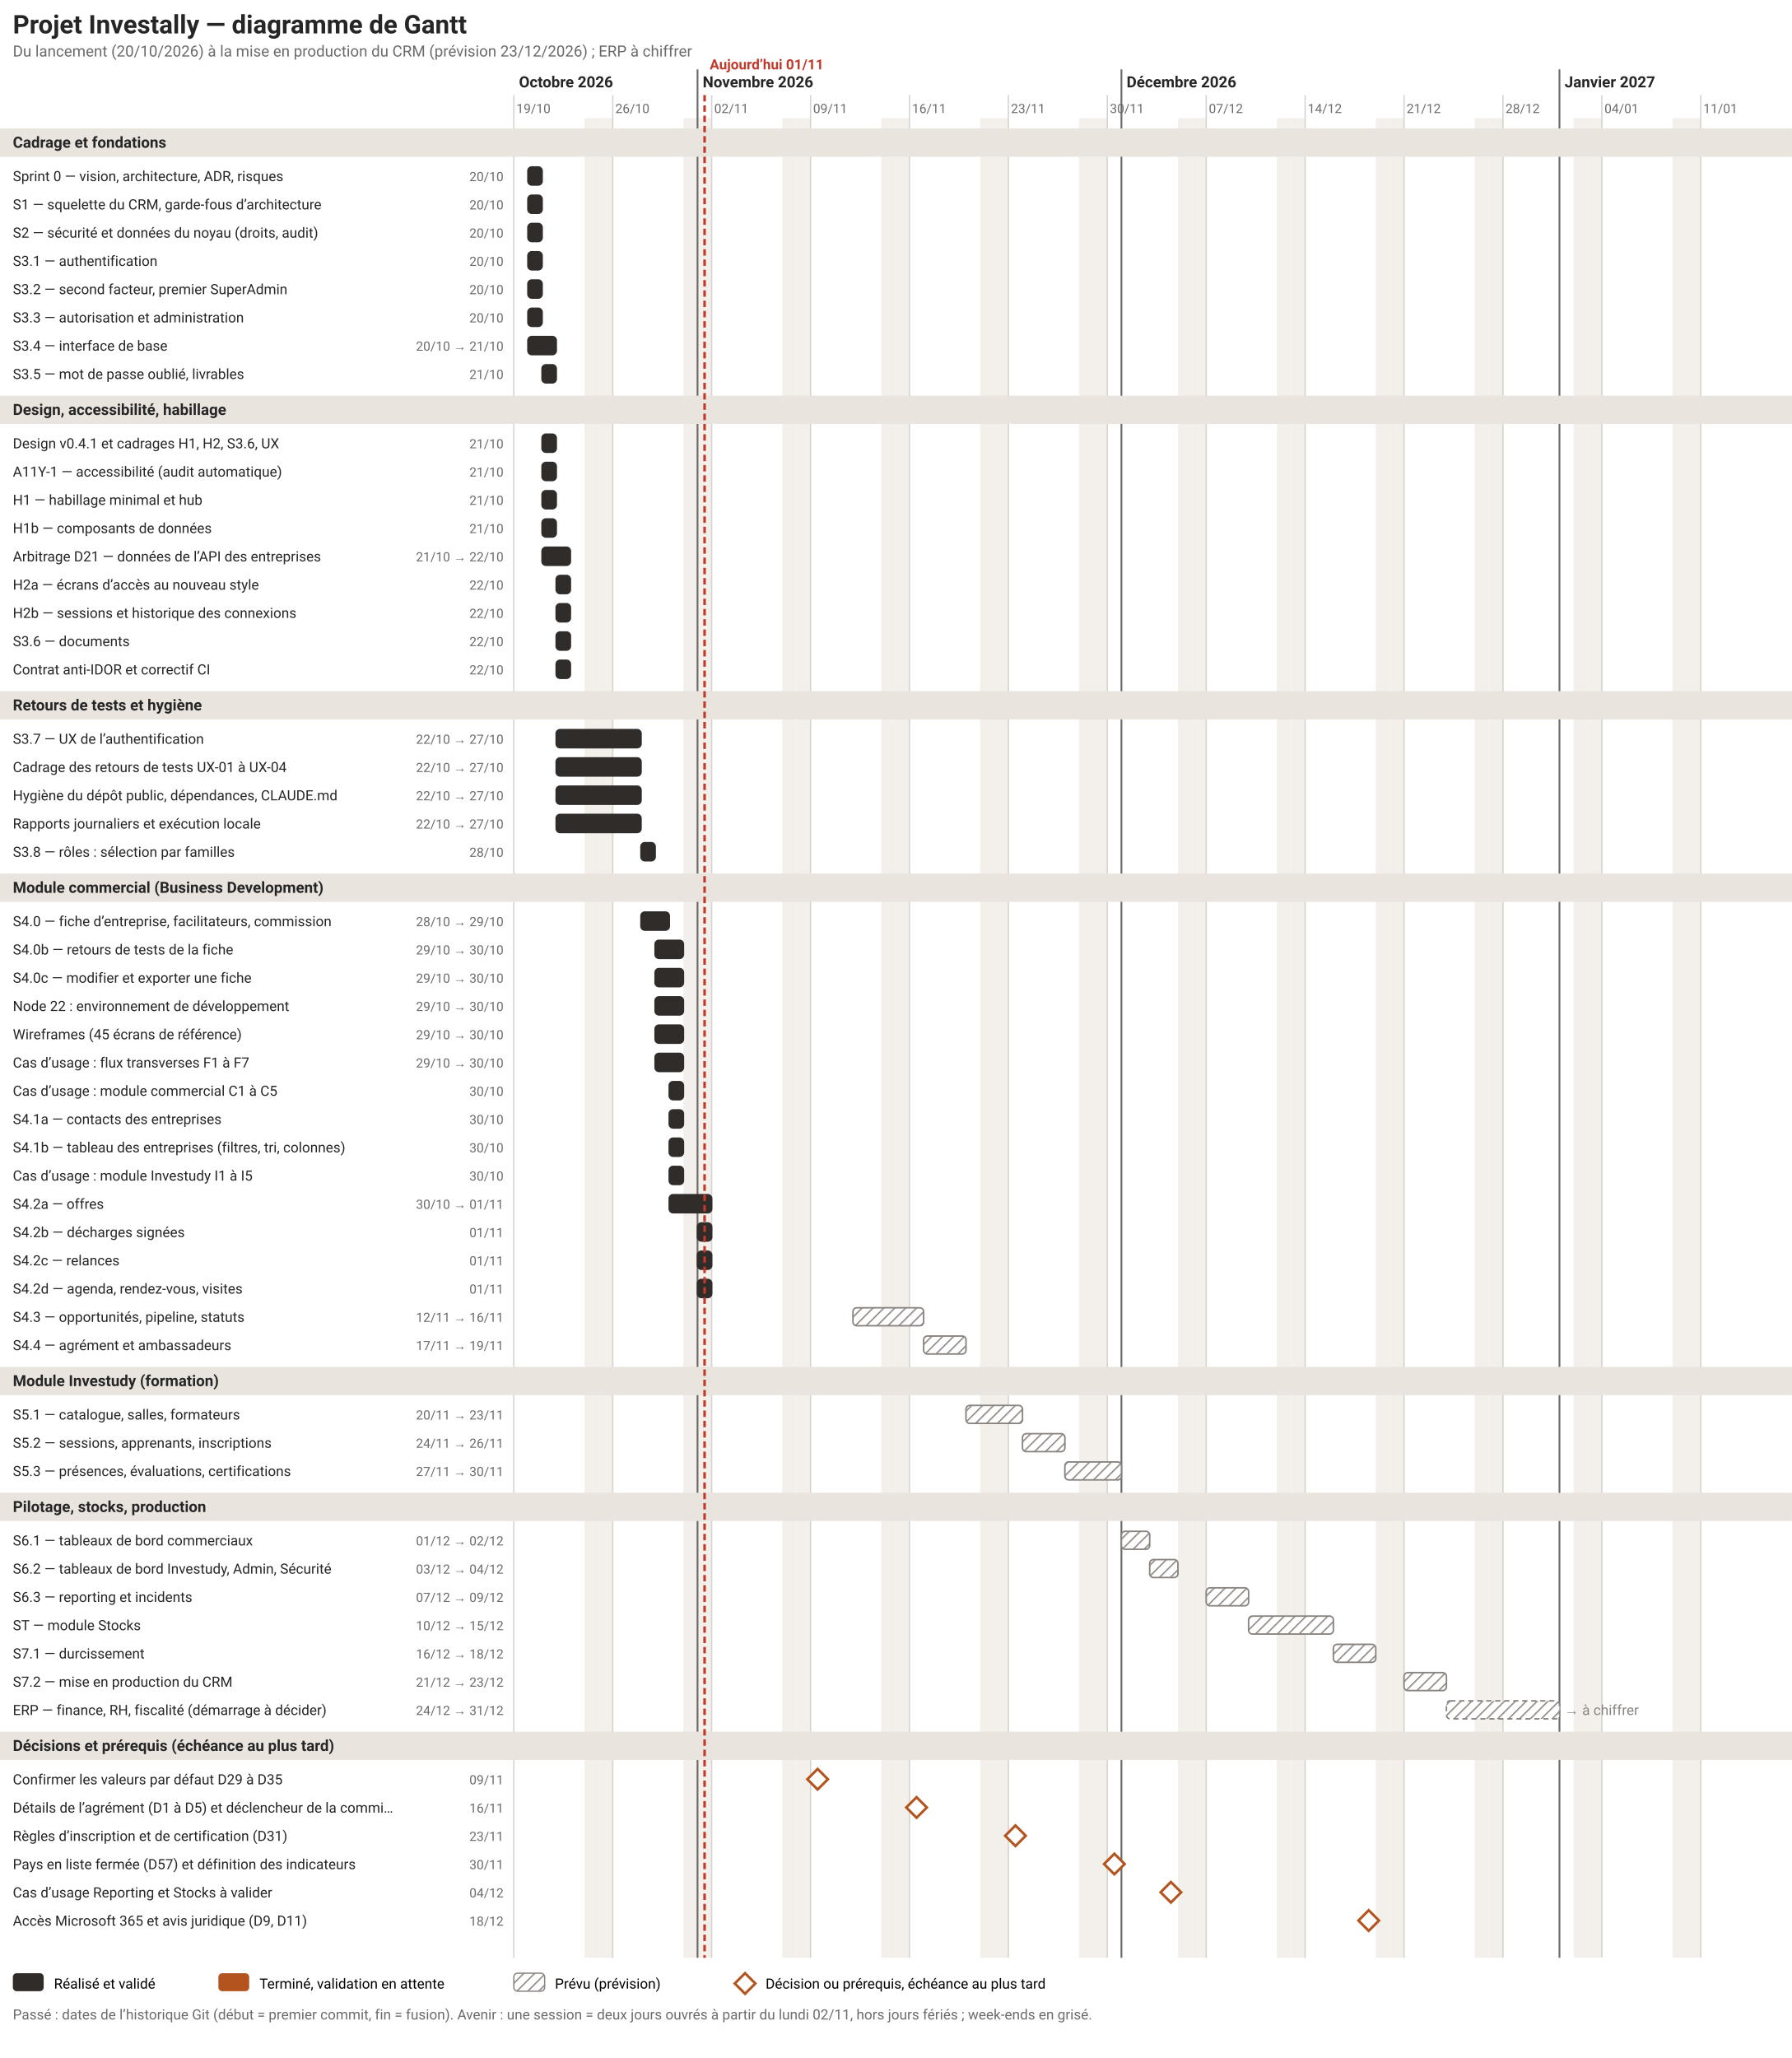
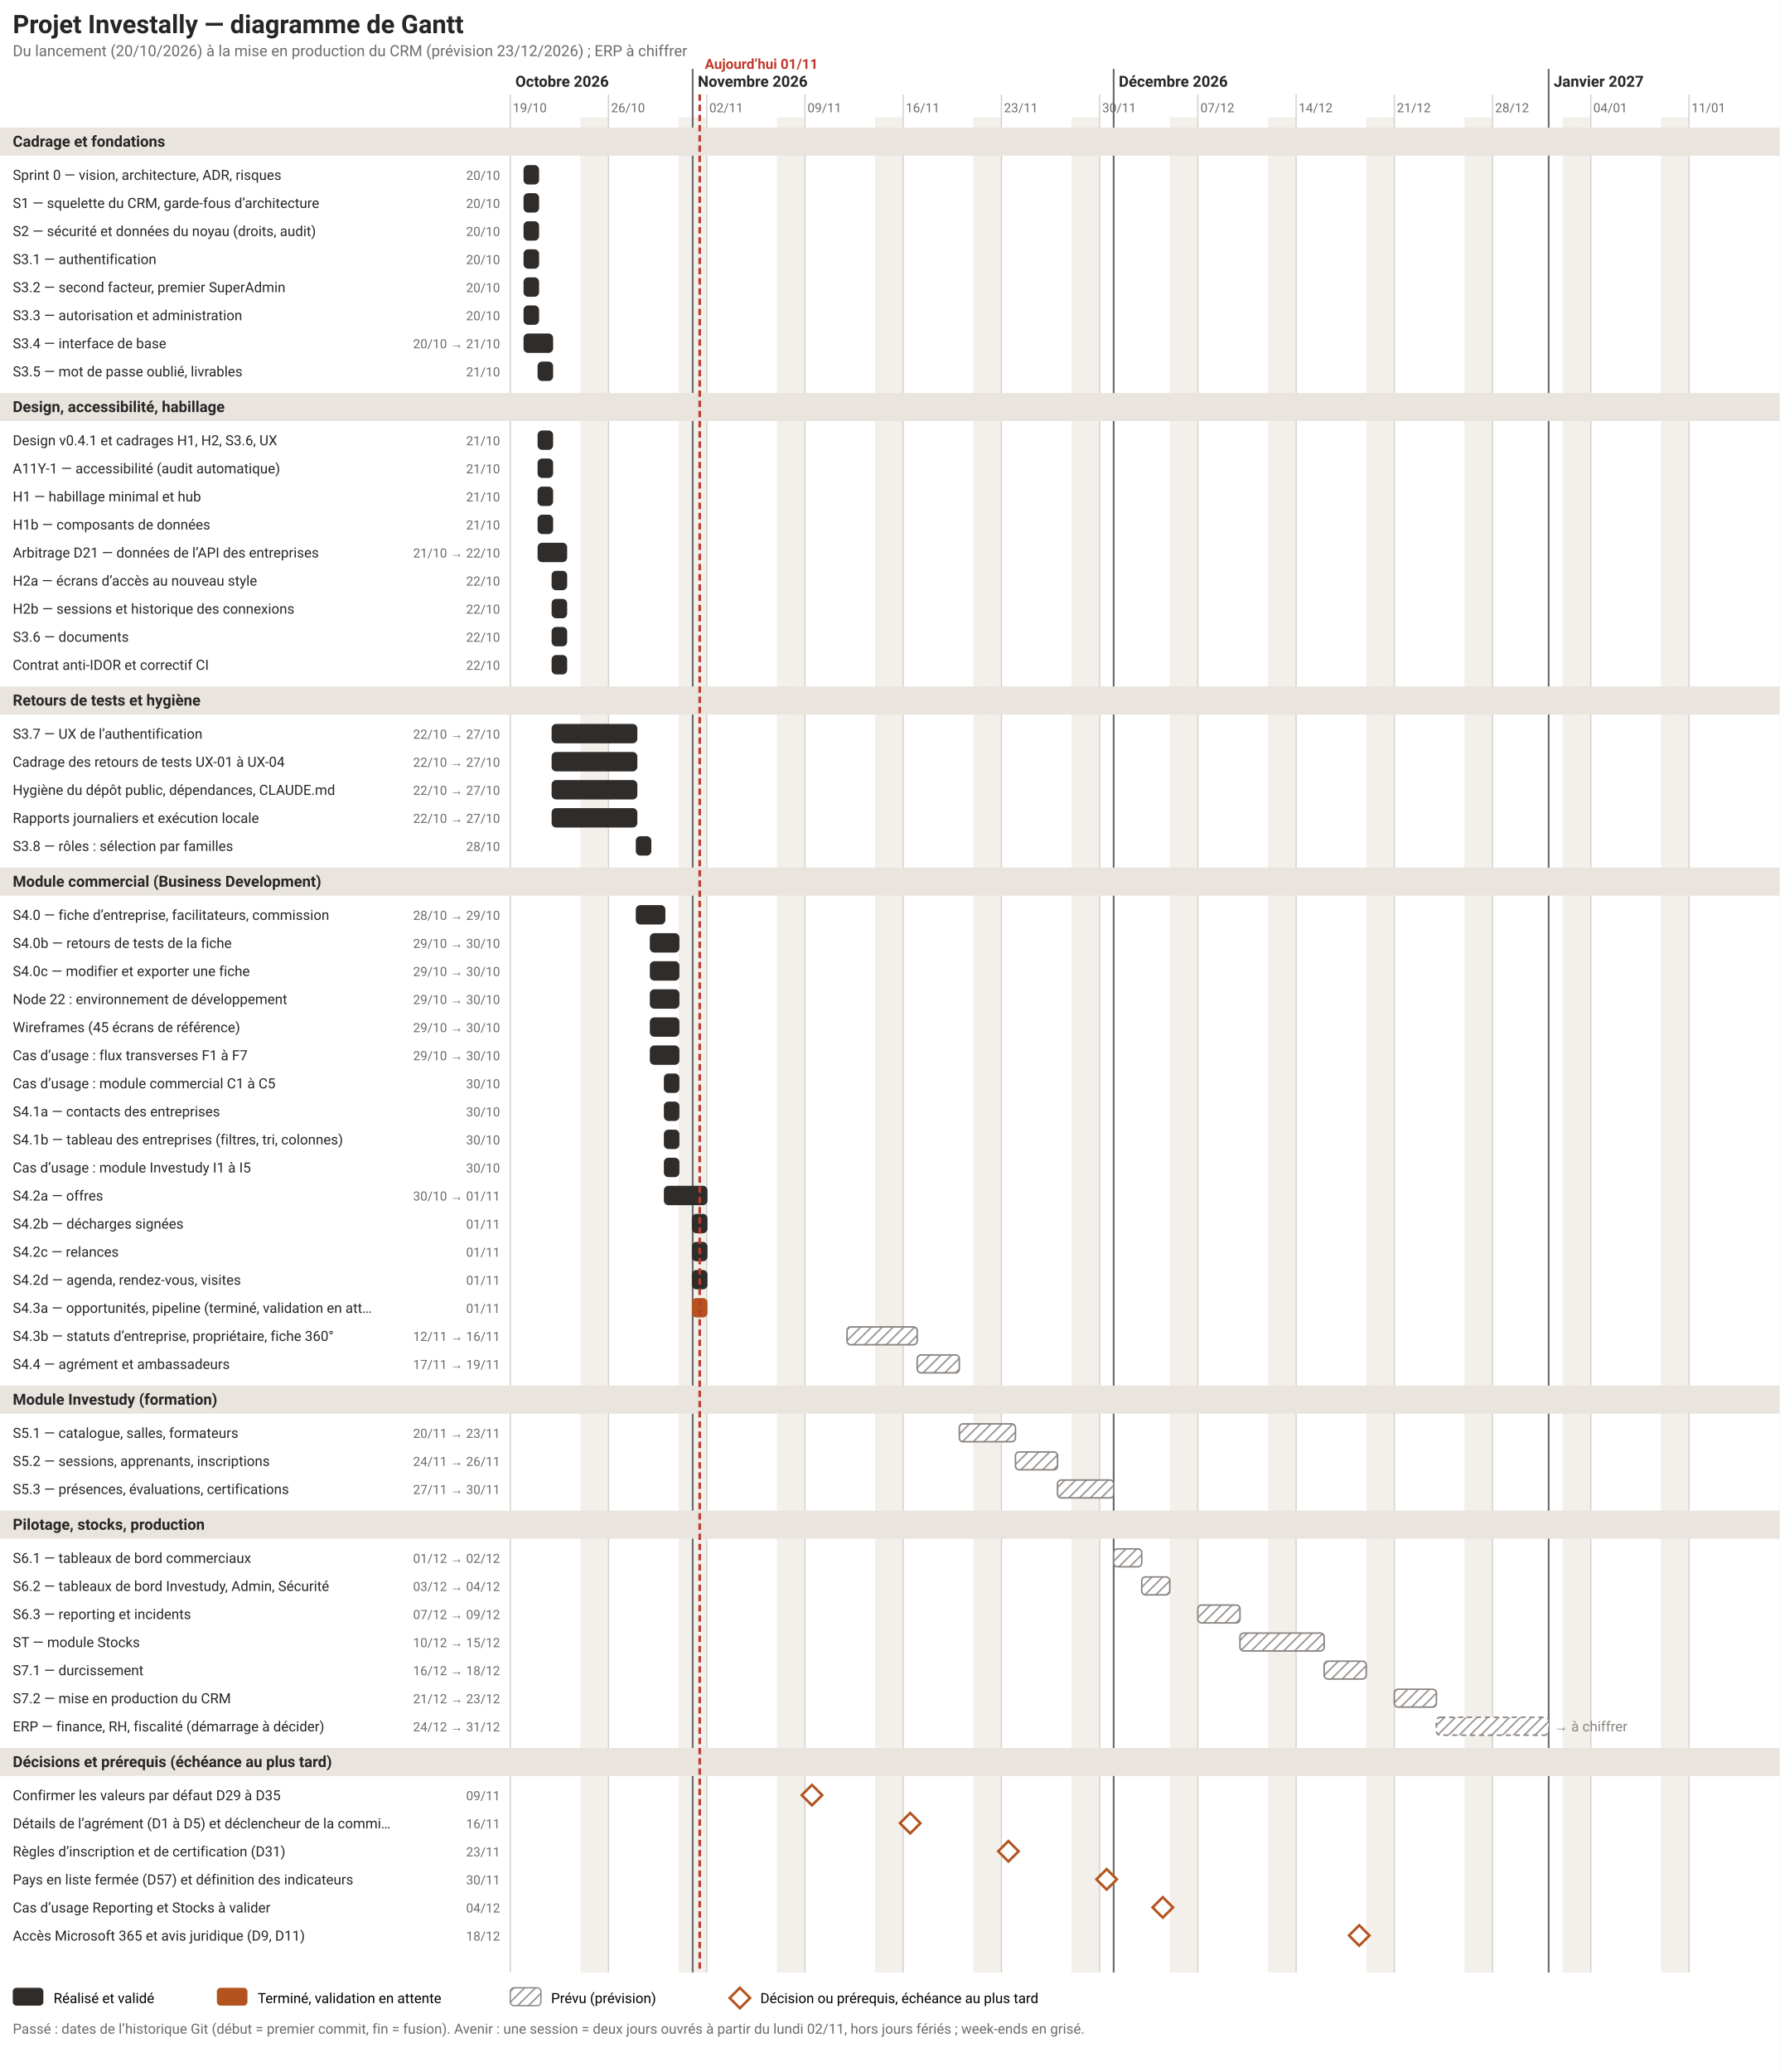
- <svg xmlns="http://www.w3.org/2000/svg" viewBox="0 0 1395 1602" width="1395" height="1602" font-family="system-ui, 'Segoe UI', Roboto, Arial, sans-serif" role="img" aria-label="Diagramme de Gantt du projet Investally, du 20 octobre 2026 à janvier 2027">
+ <svg xmlns="http://www.w3.org/2000/svg" viewBox="0 0 1395 1624" width="1395" height="1624" font-family="system-ui, 'Segoe UI', Roboto, Arial, sans-serif" role="img" aria-label="Diagramme de Gantt du projet Investally, du 20 octobre 2026 à janvier 2027">
  <defs>
    <pattern id="hatch" width="6" height="6" patternUnits="userSpaceOnUse" patternTransform="rotate(45)">
      <rect width="6" height="6" fill="#fff" />
      <line x1="0" y1="0" x2="0" y2="6" stroke="#8a8480" stroke-width="2" />
    </pattern>
  </defs>
-   <rect width="1395" height="1602" fill="#fff" />
+   <rect width="1395" height="1624" fill="#fff" />
  <text x="10" y="26" font-size="20" font-weight="700" fill="#262626">Projet Investally — diagramme de Gantt</text>
  <text x="10" y="44" font-size="12" fill="#6b6b6b">Du lancement (20/10/2026) à la mise en production du CRM (prévision 23/12/2026) ; ERP à chiffrer</text>
-   <line x1="400" y1="74" x2="400" y2="1524" stroke="#d6d2cc" stroke-width="1" />
+   <line x1="400" y1="74" x2="400" y2="1546" stroke="#d6d2cc" stroke-width="1" />
  <text x="402" y="88" font-size="10" fill="#6b6b6b">19/10</text>
-   <rect x="455" y="92" width="11" height="1432" fill="#f3efea" />
-   <rect x="466" y="92" width="11" height="1432" fill="#f3efea" />
-   <line x1="477" y1="74" x2="477" y2="1524" stroke="#d6d2cc" stroke-width="1" />
+   <rect x="455" y="92" width="11" height="1454" fill="#f3efea" />
+   <rect x="466" y="92" width="11" height="1454" fill="#f3efea" />
+   <line x1="477" y1="74" x2="477" y2="1546" stroke="#d6d2cc" stroke-width="1" />
  <text x="479" y="88" font-size="10" fill="#6b6b6b">26/10</text>
-   <rect x="532" y="92" width="11" height="1432" fill="#f3efea" />
-   <rect x="543" y="92" width="11" height="1432" fill="#f3efea" />
-   <line x1="554" y1="74" x2="554" y2="1524" stroke="#d6d2cc" stroke-width="1" />
+   <rect x="532" y="92" width="11" height="1454" fill="#f3efea" />
+   <rect x="543" y="92" width="11" height="1454" fill="#f3efea" />
+   <line x1="554" y1="74" x2="554" y2="1546" stroke="#d6d2cc" stroke-width="1" />
  <text x="556" y="88" font-size="10" fill="#6b6b6b">02/11</text>
-   <rect x="609" y="92" width="11" height="1432" fill="#f3efea" />
-   <rect x="620" y="92" width="11" height="1432" fill="#f3efea" />
-   <line x1="631" y1="74" x2="631" y2="1524" stroke="#d6d2cc" stroke-width="1" />
+   <rect x="609" y="92" width="11" height="1454" fill="#f3efea" />
+   <rect x="620" y="92" width="11" height="1454" fill="#f3efea" />
+   <line x1="631" y1="74" x2="631" y2="1546" stroke="#d6d2cc" stroke-width="1" />
  <text x="633" y="88" font-size="10" fill="#6b6b6b">09/11</text>
-   <rect x="686" y="92" width="11" height="1432" fill="#f3efea" />
-   <rect x="697" y="92" width="11" height="1432" fill="#f3efea" />
-   <line x1="708" y1="74" x2="708" y2="1524" stroke="#d6d2cc" stroke-width="1" />
+   <rect x="686" y="92" width="11" height="1454" fill="#f3efea" />
+   <rect x="697" y="92" width="11" height="1454" fill="#f3efea" />
+   <line x1="708" y1="74" x2="708" y2="1546" stroke="#d6d2cc" stroke-width="1" />
  <text x="710" y="88" font-size="10" fill="#6b6b6b">16/11</text>
-   <rect x="763" y="92" width="11" height="1432" fill="#f3efea" />
-   <rect x="774" y="92" width="11" height="1432" fill="#f3efea" />
-   <line x1="785" y1="74" x2="785" y2="1524" stroke="#d6d2cc" stroke-width="1" />
+   <rect x="763" y="92" width="11" height="1454" fill="#f3efea" />
+   <rect x="774" y="92" width="11" height="1454" fill="#f3efea" />
+   <line x1="785" y1="74" x2="785" y2="1546" stroke="#d6d2cc" stroke-width="1" />
  <text x="787" y="88" font-size="10" fill="#6b6b6b">23/11</text>
-   <rect x="840" y="92" width="11" height="1432" fill="#f3efea" />
-   <rect x="851" y="92" width="11" height="1432" fill="#f3efea" />
-   <line x1="862" y1="74" x2="862" y2="1524" stroke="#d6d2cc" stroke-width="1" />
+   <rect x="840" y="92" width="11" height="1454" fill="#f3efea" />
+   <rect x="851" y="92" width="11" height="1454" fill="#f3efea" />
+   <line x1="862" y1="74" x2="862" y2="1546" stroke="#d6d2cc" stroke-width="1" />
  <text x="864" y="88" font-size="10" fill="#6b6b6b">30/11</text>
-   <rect x="917" y="92" width="11" height="1432" fill="#f3efea" />
-   <rect x="928" y="92" width="11" height="1432" fill="#f3efea" />
-   <line x1="939" y1="74" x2="939" y2="1524" stroke="#d6d2cc" stroke-width="1" />
+   <rect x="917" y="92" width="11" height="1454" fill="#f3efea" />
+   <rect x="928" y="92" width="11" height="1454" fill="#f3efea" />
+   <line x1="939" y1="74" x2="939" y2="1546" stroke="#d6d2cc" stroke-width="1" />
  <text x="941" y="88" font-size="10" fill="#6b6b6b">07/12</text>
-   <rect x="994" y="92" width="11" height="1432" fill="#f3efea" />
-   <rect x="1005" y="92" width="11" height="1432" fill="#f3efea" />
-   <line x1="1016" y1="74" x2="1016" y2="1524" stroke="#d6d2cc" stroke-width="1" />
+   <rect x="994" y="92" width="11" height="1454" fill="#f3efea" />
+   <rect x="1005" y="92" width="11" height="1454" fill="#f3efea" />
+   <line x1="1016" y1="74" x2="1016" y2="1546" stroke="#d6d2cc" stroke-width="1" />
  <text x="1018" y="88" font-size="10" fill="#6b6b6b">14/12</text>
-   <rect x="1071" y="92" width="11" height="1432" fill="#f3efea" />
-   <rect x="1082" y="92" width="11" height="1432" fill="#f3efea" />
-   <line x1="1093" y1="74" x2="1093" y2="1524" stroke="#d6d2cc" stroke-width="1" />
+   <rect x="1071" y="92" width="11" height="1454" fill="#f3efea" />
+   <rect x="1082" y="92" width="11" height="1454" fill="#f3efea" />
+   <line x1="1093" y1="74" x2="1093" y2="1546" stroke="#d6d2cc" stroke-width="1" />
  <text x="1095" y="88" font-size="10" fill="#6b6b6b">21/12</text>
-   <rect x="1148" y="92" width="11" height="1432" fill="#f3efea" />
-   <rect x="1159" y="92" width="11" height="1432" fill="#f3efea" />
-   <line x1="1170" y1="74" x2="1170" y2="1524" stroke="#d6d2cc" stroke-width="1" />
+   <rect x="1148" y="92" width="11" height="1454" fill="#f3efea" />
+   <rect x="1159" y="92" width="11" height="1454" fill="#f3efea" />
+   <line x1="1170" y1="74" x2="1170" y2="1546" stroke="#d6d2cc" stroke-width="1" />
  <text x="1172" y="88" font-size="10" fill="#6b6b6b">28/12</text>
-   <rect x="1225" y="92" width="11" height="1432" fill="#f3efea" />
-   <rect x="1236" y="92" width="11" height="1432" fill="#f3efea" />
-   <line x1="1247" y1="74" x2="1247" y2="1524" stroke="#d6d2cc" stroke-width="1" />
+   <rect x="1225" y="92" width="11" height="1454" fill="#f3efea" />
+   <rect x="1236" y="92" width="11" height="1454" fill="#f3efea" />
+   <line x1="1247" y1="74" x2="1247" y2="1546" stroke="#d6d2cc" stroke-width="1" />
  <text x="1249" y="88" font-size="10" fill="#6b6b6b">04/01</text>
-   <rect x="1302" y="92" width="11" height="1432" fill="#f3efea" />
-   <rect x="1313" y="92" width="11" height="1432" fill="#f3efea" />
-   <line x1="1324" y1="74" x2="1324" y2="1524" stroke="#d6d2cc" stroke-width="1" />
+   <rect x="1302" y="92" width="11" height="1454" fill="#f3efea" />
+   <rect x="1313" y="92" width="11" height="1454" fill="#f3efea" />
+   <line x1="1324" y1="74" x2="1324" y2="1546" stroke="#d6d2cc" stroke-width="1" />
  <text x="1326" y="88" font-size="10" fill="#6b6b6b">11/01</text>
-   <line x1="543" y1="54" x2="543" y2="1524" stroke="#6b6b6b" stroke-width="1.4" />
-   <line x1="873" y1="54" x2="873" y2="1524" stroke="#6b6b6b" stroke-width="1.4" />
-   <line x1="1214" y1="54" x2="1214" y2="1524" stroke="#6b6b6b" stroke-width="1.4" />
+   <line x1="543" y1="54" x2="543" y2="1546" stroke="#6b6b6b" stroke-width="1.4" />
+   <line x1="873" y1="54" x2="873" y2="1546" stroke="#6b6b6b" stroke-width="1.4" />
+   <line x1="1214" y1="54" x2="1214" y2="1546" stroke="#6b6b6b" stroke-width="1.4" />
  <text x="404" y="68" font-size="12" font-weight="700" fill="#262626">Octobre 2026</text>
  <text x="547" y="68" font-size="12" font-weight="700" fill="#262626">Novembre 2026</text>
  <text x="877" y="68" font-size="12" font-weight="700" fill="#262626">Décembre 2026</text>
  <text x="1218" y="68" font-size="12" font-weight="700" fill="#262626">Janvier 2027</text>
  <rect x="0" y="100" width="1395" height="22" fill="#e9e4de" />
  <text x="10" y="115" font-size="12" font-weight="700" fill="#262626">Cadrage et fondations</text>
  <text x="10" y="141" font-size="11" fill="#262626">Sprint 0 — vision, architecture, ADR, risques</text>
  <text x="392" y="141" font-size="10" fill="#6b6b6b" text-anchor="end">20/10</text>
  <rect x="411" y="130" width="11" height="14" rx="3" fill="#2f2c2a" stroke="#2f2c2a" stroke-width="1.2" />
  <text x="10" y="163" font-size="11" fill="#262626">S1 — squelette du CRM, garde-fous d’architecture</text>
  <text x="392" y="163" font-size="10" fill="#6b6b6b" text-anchor="end">20/10</text>
  <rect x="411" y="152" width="11" height="14" rx="3" fill="#2f2c2a" stroke="#2f2c2a" stroke-width="1.2" />
  <text x="10" y="185" font-size="11" fill="#262626">S2 — sécurité et données du noyau (droits, audit)</text>
  <text x="392" y="185" font-size="10" fill="#6b6b6b" text-anchor="end">20/10</text>
  <rect x="411" y="174" width="11" height="14" rx="3" fill="#2f2c2a" stroke="#2f2c2a" stroke-width="1.2" />
  <text x="10" y="207" font-size="11" fill="#262626">S3.1 — authentification</text>
  <text x="392" y="207" font-size="10" fill="#6b6b6b" text-anchor="end">20/10</text>
  <rect x="411" y="196" width="11" height="14" rx="3" fill="#2f2c2a" stroke="#2f2c2a" stroke-width="1.2" />
  <text x="10" y="229" font-size="11" fill="#262626">S3.2 — second facteur, premier SuperAdmin</text>
  <text x="392" y="229" font-size="10" fill="#6b6b6b" text-anchor="end">20/10</text>
  <rect x="411" y="218" width="11" height="14" rx="3" fill="#2f2c2a" stroke="#2f2c2a" stroke-width="1.2" />
  <text x="10" y="251" font-size="11" fill="#262626">S3.3 — autorisation et administration</text>
  <text x="392" y="251" font-size="10" fill="#6b6b6b" text-anchor="end">20/10</text>
  <rect x="411" y="240" width="11" height="14" rx="3" fill="#2f2c2a" stroke="#2f2c2a" stroke-width="1.2" />
  <text x="10" y="273" font-size="11" fill="#262626">S3.4 — interface de base</text>
  <text x="392" y="273" font-size="10" fill="#6b6b6b" text-anchor="end">20/10 → 21/10</text>
  <rect x="411" y="262" width="22" height="14" rx="3" fill="#2f2c2a" stroke="#2f2c2a" stroke-width="1.2" />
  <text x="10" y="295" font-size="11" fill="#262626">S3.5 — mot de passe oublié, livrables</text>
  <text x="392" y="295" font-size="10" fill="#6b6b6b" text-anchor="end">21/10</text>
  <rect x="422" y="284" width="11" height="14" rx="3" fill="#2f2c2a" stroke="#2f2c2a" stroke-width="1.2" />
  <rect x="0" y="308" width="1395" height="22" fill="#e9e4de" />
  <text x="10" y="323" font-size="12" font-weight="700" fill="#262626">Design, accessibilité, habillage</text>
  <text x="10" y="349" font-size="11" fill="#262626">Design v0.4.1 et cadrages H1, H2, S3.6, UX</text>
  <text x="392" y="349" font-size="10" fill="#6b6b6b" text-anchor="end">21/10</text>
  <rect x="422" y="338" width="11" height="14" rx="3" fill="#2f2c2a" stroke="#2f2c2a" stroke-width="1.2" />
  <text x="10" y="371" font-size="11" fill="#262626">A11Y-1 — accessibilité (audit automatique)</text>
  <text x="392" y="371" font-size="10" fill="#6b6b6b" text-anchor="end">21/10</text>
  <rect x="422" y="360" width="11" height="14" rx="3" fill="#2f2c2a" stroke="#2f2c2a" stroke-width="1.2" />
  <text x="10" y="393" font-size="11" fill="#262626">H1 — habillage minimal et hub</text>
  <text x="392" y="393" font-size="10" fill="#6b6b6b" text-anchor="end">21/10</text>
  <rect x="422" y="382" width="11" height="14" rx="3" fill="#2f2c2a" stroke="#2f2c2a" stroke-width="1.2" />
  <text x="10" y="415" font-size="11" fill="#262626">H1b — composants de données</text>
  <text x="392" y="415" font-size="10" fill="#6b6b6b" text-anchor="end">21/10</text>
  <rect x="422" y="404" width="11" height="14" rx="3" fill="#2f2c2a" stroke="#2f2c2a" stroke-width="1.2" />
  <text x="10" y="437" font-size="11" fill="#262626">Arbitrage D21 — données de l’API des entreprises</text>
  <text x="392" y="437" font-size="10" fill="#6b6b6b" text-anchor="end">21/10 → 22/10</text>
  <rect x="422" y="426" width="22" height="14" rx="3" fill="#2f2c2a" stroke="#2f2c2a" stroke-width="1.2" />
  <text x="10" y="459" font-size="11" fill="#262626">H2a — écrans d’accès au nouveau style</text>
  <text x="392" y="459" font-size="10" fill="#6b6b6b" text-anchor="end">22/10</text>
  <rect x="433" y="448" width="11" height="14" rx="3" fill="#2f2c2a" stroke="#2f2c2a" stroke-width="1.2" />
  <text x="10" y="481" font-size="11" fill="#262626">H2b — sessions et historique des connexions</text>
  <text x="392" y="481" font-size="10" fill="#6b6b6b" text-anchor="end">22/10</text>
  <rect x="433" y="470" width="11" height="14" rx="3" fill="#2f2c2a" stroke="#2f2c2a" stroke-width="1.2" />
  <text x="10" y="503" font-size="11" fill="#262626">S3.6 — documents</text>
  <text x="392" y="503" font-size="10" fill="#6b6b6b" text-anchor="end">22/10</text>
  <rect x="433" y="492" width="11" height="14" rx="3" fill="#2f2c2a" stroke="#2f2c2a" stroke-width="1.2" />
  <text x="10" y="525" font-size="11" fill="#262626">Contrat anti-IDOR et correctif CI</text>
  <text x="392" y="525" font-size="10" fill="#6b6b6b" text-anchor="end">22/10</text>
  <rect x="433" y="514" width="11" height="14" rx="3" fill="#2f2c2a" stroke="#2f2c2a" stroke-width="1.2" />
  <rect x="0" y="538" width="1395" height="22" fill="#e9e4de" />
  <text x="10" y="553" font-size="12" font-weight="700" fill="#262626">Retours de tests et hygiène</text>
  <text x="10" y="579" font-size="11" fill="#262626">S3.7 — UX de l’authentification</text>
  <text x="392" y="579" font-size="10" fill="#6b6b6b" text-anchor="end">22/10 → 27/10</text>
  <rect x="433" y="568" width="66" height="14" rx="3" fill="#2f2c2a" stroke="#2f2c2a" stroke-width="1.2" />
  <text x="10" y="601" font-size="11" fill="#262626">Cadrage des retours de tests UX-01 à UX-04</text>
  <text x="392" y="601" font-size="10" fill="#6b6b6b" text-anchor="end">22/10 → 27/10</text>
  <rect x="433" y="590" width="66" height="14" rx="3" fill="#2f2c2a" stroke="#2f2c2a" stroke-width="1.2" />
  <text x="10" y="623" font-size="11" fill="#262626">Hygiène du dépôt public, dépendances, CLAUDE.md</text>
  <text x="392" y="623" font-size="10" fill="#6b6b6b" text-anchor="end">22/10 → 27/10</text>
  <rect x="433" y="612" width="66" height="14" rx="3" fill="#2f2c2a" stroke="#2f2c2a" stroke-width="1.2" />
  <text x="10" y="645" font-size="11" fill="#262626">Rapports journaliers et exécution locale</text>
  <text x="392" y="645" font-size="10" fill="#6b6b6b" text-anchor="end">22/10 → 27/10</text>
  <rect x="433" y="634" width="66" height="14" rx="3" fill="#2f2c2a" stroke="#2f2c2a" stroke-width="1.2" />
  <text x="10" y="667" font-size="11" fill="#262626">S3.8 — rôles : sélection par familles</text>
  <text x="392" y="667" font-size="10" fill="#6b6b6b" text-anchor="end">28/10</text>
  <rect x="499" y="656" width="11" height="14" rx="3" fill="#2f2c2a" stroke="#2f2c2a" stroke-width="1.2" />
  <rect x="0" y="680" width="1395" height="22" fill="#e9e4de" />
  <text x="10" y="695" font-size="12" font-weight="700" fill="#262626">Module commercial (Business Development)</text>
  <text x="10" y="721" font-size="11" fill="#262626">S4.0 — fiche d’entreprise, facilitateurs, commission</text>
  <text x="392" y="721" font-size="10" fill="#6b6b6b" text-anchor="end">28/10 → 29/10</text>
  <rect x="499" y="710" width="22" height="14" rx="3" fill="#2f2c2a" stroke="#2f2c2a" stroke-width="1.2" />
  <text x="10" y="743" font-size="11" fill="#262626">S4.0b — retours de tests de la fiche</text>
  <text x="392" y="743" font-size="10" fill="#6b6b6b" text-anchor="end">29/10 → 30/10</text>
  <rect x="510" y="732" width="22" height="14" rx="3" fill="#2f2c2a" stroke="#2f2c2a" stroke-width="1.2" />
  <text x="10" y="765" font-size="11" fill="#262626">S4.0c — modifier et exporter une fiche</text>
  <text x="392" y="765" font-size="10" fill="#6b6b6b" text-anchor="end">29/10 → 30/10</text>
  <rect x="510" y="754" width="22" height="14" rx="3" fill="#2f2c2a" stroke="#2f2c2a" stroke-width="1.2" />
  <text x="10" y="787" font-size="11" fill="#262626">Node 22 : environnement de développement</text>
  <text x="392" y="787" font-size="10" fill="#6b6b6b" text-anchor="end">29/10 → 30/10</text>
  <rect x="510" y="776" width="22" height="14" rx="3" fill="#2f2c2a" stroke="#2f2c2a" stroke-width="1.2" />
  <text x="10" y="809" font-size="11" fill="#262626">Wireframes (45 écrans de référence)</text>
  <text x="392" y="809" font-size="10" fill="#6b6b6b" text-anchor="end">29/10 → 30/10</text>
  <rect x="510" y="798" width="22" height="14" rx="3" fill="#2f2c2a" stroke="#2f2c2a" stroke-width="1.2" />
  <text x="10" y="831" font-size="11" fill="#262626">Cas d’usage : flux transverses F1 à F7</text>
  <text x="392" y="831" font-size="10" fill="#6b6b6b" text-anchor="end">29/10 → 30/10</text>
  <rect x="510" y="820" width="22" height="14" rx="3" fill="#2f2c2a" stroke="#2f2c2a" stroke-width="1.2" />
  <text x="10" y="853" font-size="11" fill="#262626">Cas d’usage : module commercial C1 à C5</text>
  <text x="392" y="853" font-size="10" fill="#6b6b6b" text-anchor="end">30/10</text>
  <rect x="521" y="842" width="11" height="14" rx="3" fill="#2f2c2a" stroke="#2f2c2a" stroke-width="1.2" />
  <text x="10" y="875" font-size="11" fill="#262626">S4.1a — contacts des entreprises</text>
  <text x="392" y="875" font-size="10" fill="#6b6b6b" text-anchor="end">30/10</text>
  <rect x="521" y="864" width="11" height="14" rx="3" fill="#2f2c2a" stroke="#2f2c2a" stroke-width="1.2" />
  <text x="10" y="897" font-size="11" fill="#262626">S4.1b — tableau des entreprises (filtres, tri, colonnes)</text>
  <text x="392" y="897" font-size="10" fill="#6b6b6b" text-anchor="end">30/10</text>
  <rect x="521" y="886" width="11" height="14" rx="3" fill="#2f2c2a" stroke="#2f2c2a" stroke-width="1.2" />
  <text x="10" y="919" font-size="11" fill="#262626">Cas d’usage : module Investudy I1 à I5</text>
  <text x="392" y="919" font-size="10" fill="#6b6b6b" text-anchor="end">30/10</text>
  <rect x="521" y="908" width="11" height="14" rx="3" fill="#2f2c2a" stroke="#2f2c2a" stroke-width="1.2" />
  <text x="10" y="941" font-size="11" fill="#262626">S4.2a — offres</text>
  <text x="392" y="941" font-size="10" fill="#6b6b6b" text-anchor="end">30/10 → 01/11</text>
  <rect x="521" y="930" width="33" height="14" rx="3" fill="#2f2c2a" stroke="#2f2c2a" stroke-width="1.2" />
  <text x="10" y="963" font-size="11" fill="#262626">S4.2b — décharges signées</text>
  <text x="392" y="963" font-size="10" fill="#6b6b6b" text-anchor="end">01/11</text>
  <rect x="543" y="952" width="11" height="14" rx="3" fill="#2f2c2a" stroke="#2f2c2a" stroke-width="1.2" />
  <text x="10" y="985" font-size="11" fill="#262626">S4.2c — relances</text>
  <text x="392" y="985" font-size="10" fill="#6b6b6b" text-anchor="end">01/11</text>
  <rect x="543" y="974" width="11" height="14" rx="3" fill="#2f2c2a" stroke="#2f2c2a" stroke-width="1.2" />
  <text x="10" y="1007" font-size="11" fill="#262626">S4.2d — agenda, rendez-vous, visites</text>
  <text x="392" y="1007" font-size="10" fill="#6b6b6b" text-anchor="end">01/11</text>
  <rect x="543" y="996" width="11" height="14" rx="3" fill="#2f2c2a" stroke="#2f2c2a" stroke-width="1.2" />
-   <text x="10" y="1029" font-size="11" fill="#262626">S4.3 — opportunités, pipeline, statuts</text>
-   <text x="392" y="1029" font-size="10" fill="#6b6b6b" text-anchor="end">12/11 → 16/11</text>
-   <rect x="664" y="1018" width="55" height="14" rx="3" fill="url(#hatch)" stroke="#8a8480" stroke-width="1.2" />
-   <text x="10" y="1051" font-size="11" fill="#262626">S4.4 — agrément et ambassadeurs</text>
-   <text x="392" y="1051" font-size="10" fill="#6b6b6b" text-anchor="end">17/11 → 19/11</text>
-   <rect x="719" y="1040" width="33" height="14" rx="3" fill="url(#hatch)" stroke="#8a8480" stroke-width="1.2" />
-   <rect x="0" y="1064" width="1395" height="22" fill="#e9e4de" />
-   <text x="10" y="1079" font-size="12" font-weight="700" fill="#262626">Module Investudy (formation)</text>
-   <text x="10" y="1105" font-size="11" fill="#262626">S5.1 — catalogue, salles, formateurs</text>
-   <text x="392" y="1105" font-size="10" fill="#6b6b6b" text-anchor="end">20/11 → 23/11</text>
-   <rect x="752" y="1094" width="44" height="14" rx="3" fill="url(#hatch)" stroke="#8a8480" stroke-width="1.2" />
-   <text x="10" y="1127" font-size="11" fill="#262626">S5.2 — sessions, apprenants, inscriptions</text>
-   <text x="392" y="1127" font-size="10" fill="#6b6b6b" text-anchor="end">24/11 → 26/11</text>
-   <rect x="796" y="1116" width="33" height="14" rx="3" fill="url(#hatch)" stroke="#8a8480" stroke-width="1.2" />
-   <text x="10" y="1149" font-size="11" fill="#262626">S5.3 — présences, évaluations, certifications</text>
-   <text x="392" y="1149" font-size="10" fill="#6b6b6b" text-anchor="end">27/11 → 30/11</text>
-   <rect x="829" y="1138" width="44" height="14" rx="3" fill="url(#hatch)" stroke="#8a8480" stroke-width="1.2" />
-   <rect x="0" y="1162" width="1395" height="22" fill="#e9e4de" />
-   <text x="10" y="1177" font-size="12" font-weight="700" fill="#262626">Pilotage, stocks, production</text>
-   <text x="10" y="1203" font-size="11" fill="#262626">S6.1 — tableaux de bord commerciaux</text>
-   <text x="392" y="1203" font-size="10" fill="#6b6b6b" text-anchor="end">01/12 → 02/12</text>
-   <rect x="873" y="1192" width="22" height="14" rx="3" fill="url(#hatch)" stroke="#8a8480" stroke-width="1.2" />
-   <text x="10" y="1225" font-size="11" fill="#262626">S6.2 — tableaux de bord Investudy, Admin, Sécurité</text>
-   <text x="392" y="1225" font-size="10" fill="#6b6b6b" text-anchor="end">03/12 → 04/12</text>
-   <rect x="895" y="1214" width="22" height="14" rx="3" fill="url(#hatch)" stroke="#8a8480" stroke-width="1.2" />
-   <text x="10" y="1247" font-size="11" fill="#262626">S6.3 — reporting et incidents</text>
-   <text x="392" y="1247" font-size="10" fill="#6b6b6b" text-anchor="end">07/12 → 09/12</text>
-   <rect x="939" y="1236" width="33" height="14" rx="3" fill="url(#hatch)" stroke="#8a8480" stroke-width="1.2" />
-   <text x="10" y="1269" font-size="11" fill="#262626">ST — module Stocks</text>
-   <text x="392" y="1269" font-size="10" fill="#6b6b6b" text-anchor="end">10/12 → 15/12</text>
-   <rect x="972" y="1258" width="66" height="14" rx="3" fill="url(#hatch)" stroke="#8a8480" stroke-width="1.2" />
-   <text x="10" y="1291" font-size="11" fill="#262626">S7.1 — durcissement</text>
-   <text x="392" y="1291" font-size="10" fill="#6b6b6b" text-anchor="end">16/12 → 18/12</text>
-   <rect x="1038" y="1280" width="33" height="14" rx="3" fill="url(#hatch)" stroke="#8a8480" stroke-width="1.2" />
-   <text x="10" y="1313" font-size="11" fill="#262626">S7.2 — mise en production du CRM</text>
-   <text x="392" y="1313" font-size="10" fill="#6b6b6b" text-anchor="end">21/12 → 23/12</text>
-   <rect x="1093" y="1302" width="33" height="14" rx="3" fill="url(#hatch)" stroke="#8a8480" stroke-width="1.2" />
-   <text x="10" y="1335" font-size="11" fill="#262626">ERP — finance, RH, fiscalité (démarrage à décider)</text>
-   <text x="392" y="1335" font-size="10" fill="#6b6b6b" text-anchor="end">24/12 → 31/12</text>
-   <rect x="1126" y="1324" width="88" height="14" rx="3" fill="url(#hatch)" stroke="#8a8480" stroke-width="1.2" stroke-dasharray="4 3" />
-   <text x="1218" y="1335" font-size="11" fill="#8a8480">→ à chiffrer</text>
-   <rect x="0" y="1348" width="1395" height="22" fill="#e9e4de" />
-   <text x="10" y="1363" font-size="12" font-weight="700" fill="#262626">Décisions et prérequis (échéance au plus tard)</text>
-   <text x="10" y="1389" font-size="11" fill="#262626">Confirmer les valeurs par défaut D29 à D35</text>
-   <text x="392" y="1389" font-size="10" fill="#6b6b6b" text-anchor="end">09/11</text>
-   <polygon points="636.5,1377 644.5,1385 636.5,1393 628.5,1385" fill="#fff" stroke="#b3541e" stroke-width="2" />
-   <text x="10" y="1411" font-size="11" fill="#262626">Détails de l’agrément (D1 à D5) et déclencheur de la commi…</text>
-   <text x="392" y="1411" font-size="10" fill="#6b6b6b" text-anchor="end">16/11</text>
-   <polygon points="713.5,1399 721.5,1407 713.5,1415 705.5,1407" fill="#fff" stroke="#b3541e" stroke-width="2" />
-   <text x="10" y="1433" font-size="11" fill="#262626">Règles d’inscription et de certification (D31)</text>
-   <text x="392" y="1433" font-size="10" fill="#6b6b6b" text-anchor="end">23/11</text>
-   <polygon points="790.5,1421 798.5,1429 790.5,1437 782.5,1429" fill="#fff" stroke="#b3541e" stroke-width="2" />
-   <text x="10" y="1455" font-size="11" fill="#262626">Pays en liste fermée (D57) et définition des indicateurs</text>
-   <text x="392" y="1455" font-size="10" fill="#6b6b6b" text-anchor="end">30/11</text>
-   <polygon points="867.5,1443 875.5,1451 867.5,1459 859.5,1451" fill="#fff" stroke="#b3541e" stroke-width="2" />
-   <text x="10" y="1477" font-size="11" fill="#262626">Cas d’usage Reporting et Stocks à valider</text>
-   <text x="392" y="1477" font-size="10" fill="#6b6b6b" text-anchor="end">04/12</text>
-   <polygon points="911.5,1465 919.5,1473 911.5,1481 903.5,1473" fill="#fff" stroke="#b3541e" stroke-width="2" />
-   <text x="10" y="1499" font-size="11" fill="#262626">Accès Microsoft 365 et avis juridique (D9, D11)</text>
-   <text x="392" y="1499" font-size="10" fill="#6b6b6b" text-anchor="end">18/12</text>
-   <polygon points="1065.5,1487 1073.5,1495 1065.5,1503 1057.5,1495" fill="#fff" stroke="#b3541e" stroke-width="2" />
-   <line x1="548.5" y1="74" x2="548.5" y2="1524" stroke="#c0392b" stroke-width="2" stroke-dasharray="5 3" />
+   <text x="10" y="1029" font-size="11" fill="#262626">S4.3a — opportunités, pipeline (terminé, validation en att…</text>
+   <text x="392" y="1029" font-size="10" fill="#6b6b6b" text-anchor="end">01/11</text>
+   <rect x="543" y="1018" width="11" height="14" rx="3" fill="#b3541e" stroke="#b3541e" stroke-width="1.2" />
+   <text x="10" y="1051" font-size="11" fill="#262626">S4.3b — statuts d’entreprise, propriétaire, fiche 360°</text>
+   <text x="392" y="1051" font-size="10" fill="#6b6b6b" text-anchor="end">12/11 → 16/11</text>
+   <rect x="664" y="1040" width="55" height="14" rx="3" fill="url(#hatch)" stroke="#8a8480" stroke-width="1.2" />
+   <text x="10" y="1073" font-size="11" fill="#262626">S4.4 — agrément et ambassadeurs</text>
+   <text x="392" y="1073" font-size="10" fill="#6b6b6b" text-anchor="end">17/11 → 19/11</text>
+   <rect x="719" y="1062" width="33" height="14" rx="3" fill="url(#hatch)" stroke="#8a8480" stroke-width="1.2" />
+   <rect x="0" y="1086" width="1395" height="22" fill="#e9e4de" />
+   <text x="10" y="1101" font-size="12" font-weight="700" fill="#262626">Module Investudy (formation)</text>
+   <text x="10" y="1127" font-size="11" fill="#262626">S5.1 — catalogue, salles, formateurs</text>
+   <text x="392" y="1127" font-size="10" fill="#6b6b6b" text-anchor="end">20/11 → 23/11</text>
+   <rect x="752" y="1116" width="44" height="14" rx="3" fill="url(#hatch)" stroke="#8a8480" stroke-width="1.2" />
+   <text x="10" y="1149" font-size="11" fill="#262626">S5.2 — sessions, apprenants, inscriptions</text>
+   <text x="392" y="1149" font-size="10" fill="#6b6b6b" text-anchor="end">24/11 → 26/11</text>
+   <rect x="796" y="1138" width="33" height="14" rx="3" fill="url(#hatch)" stroke="#8a8480" stroke-width="1.2" />
+   <text x="10" y="1171" font-size="11" fill="#262626">S5.3 — présences, évaluations, certifications</text>
+   <text x="392" y="1171" font-size="10" fill="#6b6b6b" text-anchor="end">27/11 → 30/11</text>
+   <rect x="829" y="1160" width="44" height="14" rx="3" fill="url(#hatch)" stroke="#8a8480" stroke-width="1.2" />
+   <rect x="0" y="1184" width="1395" height="22" fill="#e9e4de" />
+   <text x="10" y="1199" font-size="12" font-weight="700" fill="#262626">Pilotage, stocks, production</text>
+   <text x="10" y="1225" font-size="11" fill="#262626">S6.1 — tableaux de bord commerciaux</text>
+   <text x="392" y="1225" font-size="10" fill="#6b6b6b" text-anchor="end">01/12 → 02/12</text>
+   <rect x="873" y="1214" width="22" height="14" rx="3" fill="url(#hatch)" stroke="#8a8480" stroke-width="1.2" />
+   <text x="10" y="1247" font-size="11" fill="#262626">S6.2 — tableaux de bord Investudy, Admin, Sécurité</text>
+   <text x="392" y="1247" font-size="10" fill="#6b6b6b" text-anchor="end">03/12 → 04/12</text>
+   <rect x="895" y="1236" width="22" height="14" rx="3" fill="url(#hatch)" stroke="#8a8480" stroke-width="1.2" />
+   <text x="10" y="1269" font-size="11" fill="#262626">S6.3 — reporting et incidents</text>
+   <text x="392" y="1269" font-size="10" fill="#6b6b6b" text-anchor="end">07/12 → 09/12</text>
+   <rect x="939" y="1258" width="33" height="14" rx="3" fill="url(#hatch)" stroke="#8a8480" stroke-width="1.2" />
+   <text x="10" y="1291" font-size="11" fill="#262626">ST — module Stocks</text>
+   <text x="392" y="1291" font-size="10" fill="#6b6b6b" text-anchor="end">10/12 → 15/12</text>
+   <rect x="972" y="1280" width="66" height="14" rx="3" fill="url(#hatch)" stroke="#8a8480" stroke-width="1.2" />
+   <text x="10" y="1313" font-size="11" fill="#262626">S7.1 — durcissement</text>
+   <text x="392" y="1313" font-size="10" fill="#6b6b6b" text-anchor="end">16/12 → 18/12</text>
+   <rect x="1038" y="1302" width="33" height="14" rx="3" fill="url(#hatch)" stroke="#8a8480" stroke-width="1.2" />
+   <text x="10" y="1335" font-size="11" fill="#262626">S7.2 — mise en production du CRM</text>
+   <text x="392" y="1335" font-size="10" fill="#6b6b6b" text-anchor="end">21/12 → 23/12</text>
+   <rect x="1093" y="1324" width="33" height="14" rx="3" fill="url(#hatch)" stroke="#8a8480" stroke-width="1.2" />
+   <text x="10" y="1357" font-size="11" fill="#262626">ERP — finance, RH, fiscalité (démarrage à décider)</text>
+   <text x="392" y="1357" font-size="10" fill="#6b6b6b" text-anchor="end">24/12 → 31/12</text>
+   <rect x="1126" y="1346" width="88" height="14" rx="3" fill="url(#hatch)" stroke="#8a8480" stroke-width="1.2" stroke-dasharray="4 3" />
+   <text x="1218" y="1357" font-size="11" fill="#8a8480">→ à chiffrer</text>
+   <rect x="0" y="1370" width="1395" height="22" fill="#e9e4de" />
+   <text x="10" y="1385" font-size="12" font-weight="700" fill="#262626">Décisions et prérequis (échéance au plus tard)</text>
+   <text x="10" y="1411" font-size="11" fill="#262626">Confirmer les valeurs par défaut D29 à D35</text>
+   <text x="392" y="1411" font-size="10" fill="#6b6b6b" text-anchor="end">09/11</text>
+   <polygon points="636.5,1399 644.5,1407 636.5,1415 628.5,1407" fill="#fff" stroke="#b3541e" stroke-width="2" />
+   <text x="10" y="1433" font-size="11" fill="#262626">Détails de l’agrément (D1 à D5) et déclencheur de la commi…</text>
+   <text x="392" y="1433" font-size="10" fill="#6b6b6b" text-anchor="end">16/11</text>
+   <polygon points="713.5,1421 721.5,1429 713.5,1437 705.5,1429" fill="#fff" stroke="#b3541e" stroke-width="2" />
+   <text x="10" y="1455" font-size="11" fill="#262626">Règles d’inscription et de certification (D31)</text>
+   <text x="392" y="1455" font-size="10" fill="#6b6b6b" text-anchor="end">23/11</text>
+   <polygon points="790.5,1443 798.5,1451 790.5,1459 782.5,1451" fill="#fff" stroke="#b3541e" stroke-width="2" />
+   <text x="10" y="1477" font-size="11" fill="#262626">Pays en liste fermée (D57) et définition des indicateurs</text>
+   <text x="392" y="1477" font-size="10" fill="#6b6b6b" text-anchor="end">30/11</text>
+   <polygon points="867.5,1465 875.5,1473 867.5,1481 859.5,1473" fill="#fff" stroke="#b3541e" stroke-width="2" />
+   <text x="10" y="1499" font-size="11" fill="#262626">Cas d’usage Reporting et Stocks à valider</text>
+   <text x="392" y="1499" font-size="10" fill="#6b6b6b" text-anchor="end">04/12</text>
+   <polygon points="911.5,1487 919.5,1495 911.5,1503 903.5,1495" fill="#fff" stroke="#b3541e" stroke-width="2" />
+   <text x="10" y="1521" font-size="11" fill="#262626">Accès Microsoft 365 et avis juridique (D9, D11)</text>
+   <text x="392" y="1521" font-size="10" fill="#6b6b6b" text-anchor="end">18/12</text>
+   <polygon points="1065.5,1509 1073.5,1517 1065.5,1525 1057.5,1517" fill="#fff" stroke="#b3541e" stroke-width="2" />
+   <line x1="548.5" y1="74" x2="548.5" y2="1546" stroke="#c0392b" stroke-width="2" stroke-dasharray="5 3" />
  <text x="552.5" y="54" font-size="11" font-weight="700" fill="#c0392b">Aujourd’hui 01/11</text>
-   <rect x="10" y="1536" width="24" height="14" rx="3" fill="#2f2c2a" />
-   <text x="42" y="1548" font-size="11">Réalisé et validé</text>
-   <rect x="170" y="1536" width="24" height="14" rx="3" fill="#b3541e" />
-   <text x="202" y="1548" font-size="11">Terminé, validation en attente</text>
-   <rect x="400" y="1536" width="24" height="14" rx="3" fill="url(#hatch)" stroke="#8a8480" />
-   <text x="432" y="1548" font-size="11">Prévu (prévision)</text>
-   <polygon points="580,1536 588,1544 580,1552 572,1544" fill="#fff" stroke="#b3541e" stroke-width="2" />
-   <text x="596" y="1548" font-size="11">Décision ou prérequis, échéance au plus tard</text>
-   <text x="10" y="1572" font-size="11" fill="#6b6b6b">Passé : dates de l’historique Git (début = premier commit, fin = fusion). Avenir : une session = deux jours ouvrés à partir du lundi 02/11, hors jours fériés ; week-ends en grisé.</text>
+   <rect x="10" y="1558" width="24" height="14" rx="3" fill="#2f2c2a" />
+   <text x="42" y="1570" font-size="11">Réalisé et validé</text>
+   <rect x="170" y="1558" width="24" height="14" rx="3" fill="#b3541e" />
+   <text x="202" y="1570" font-size="11">Terminé, validation en attente</text>
+   <rect x="400" y="1558" width="24" height="14" rx="3" fill="url(#hatch)" stroke="#8a8480" />
+   <text x="432" y="1570" font-size="11">Prévu (prévision)</text>
+   <polygon points="580,1558 588,1566 580,1574 572,1566" fill="#fff" stroke="#b3541e" stroke-width="2" />
+   <text x="596" y="1570" font-size="11">Décision ou prérequis, échéance au plus tard</text>
+   <text x="10" y="1594" font-size="11" fill="#6b6b6b">Passé : dates de l’historique Git (début = premier commit, fin = fusion). Avenir : une session = deux jours ouvrés à partir du lundi 02/11, hors jours fériés ; week-ends en grisé.</text>
</svg>
